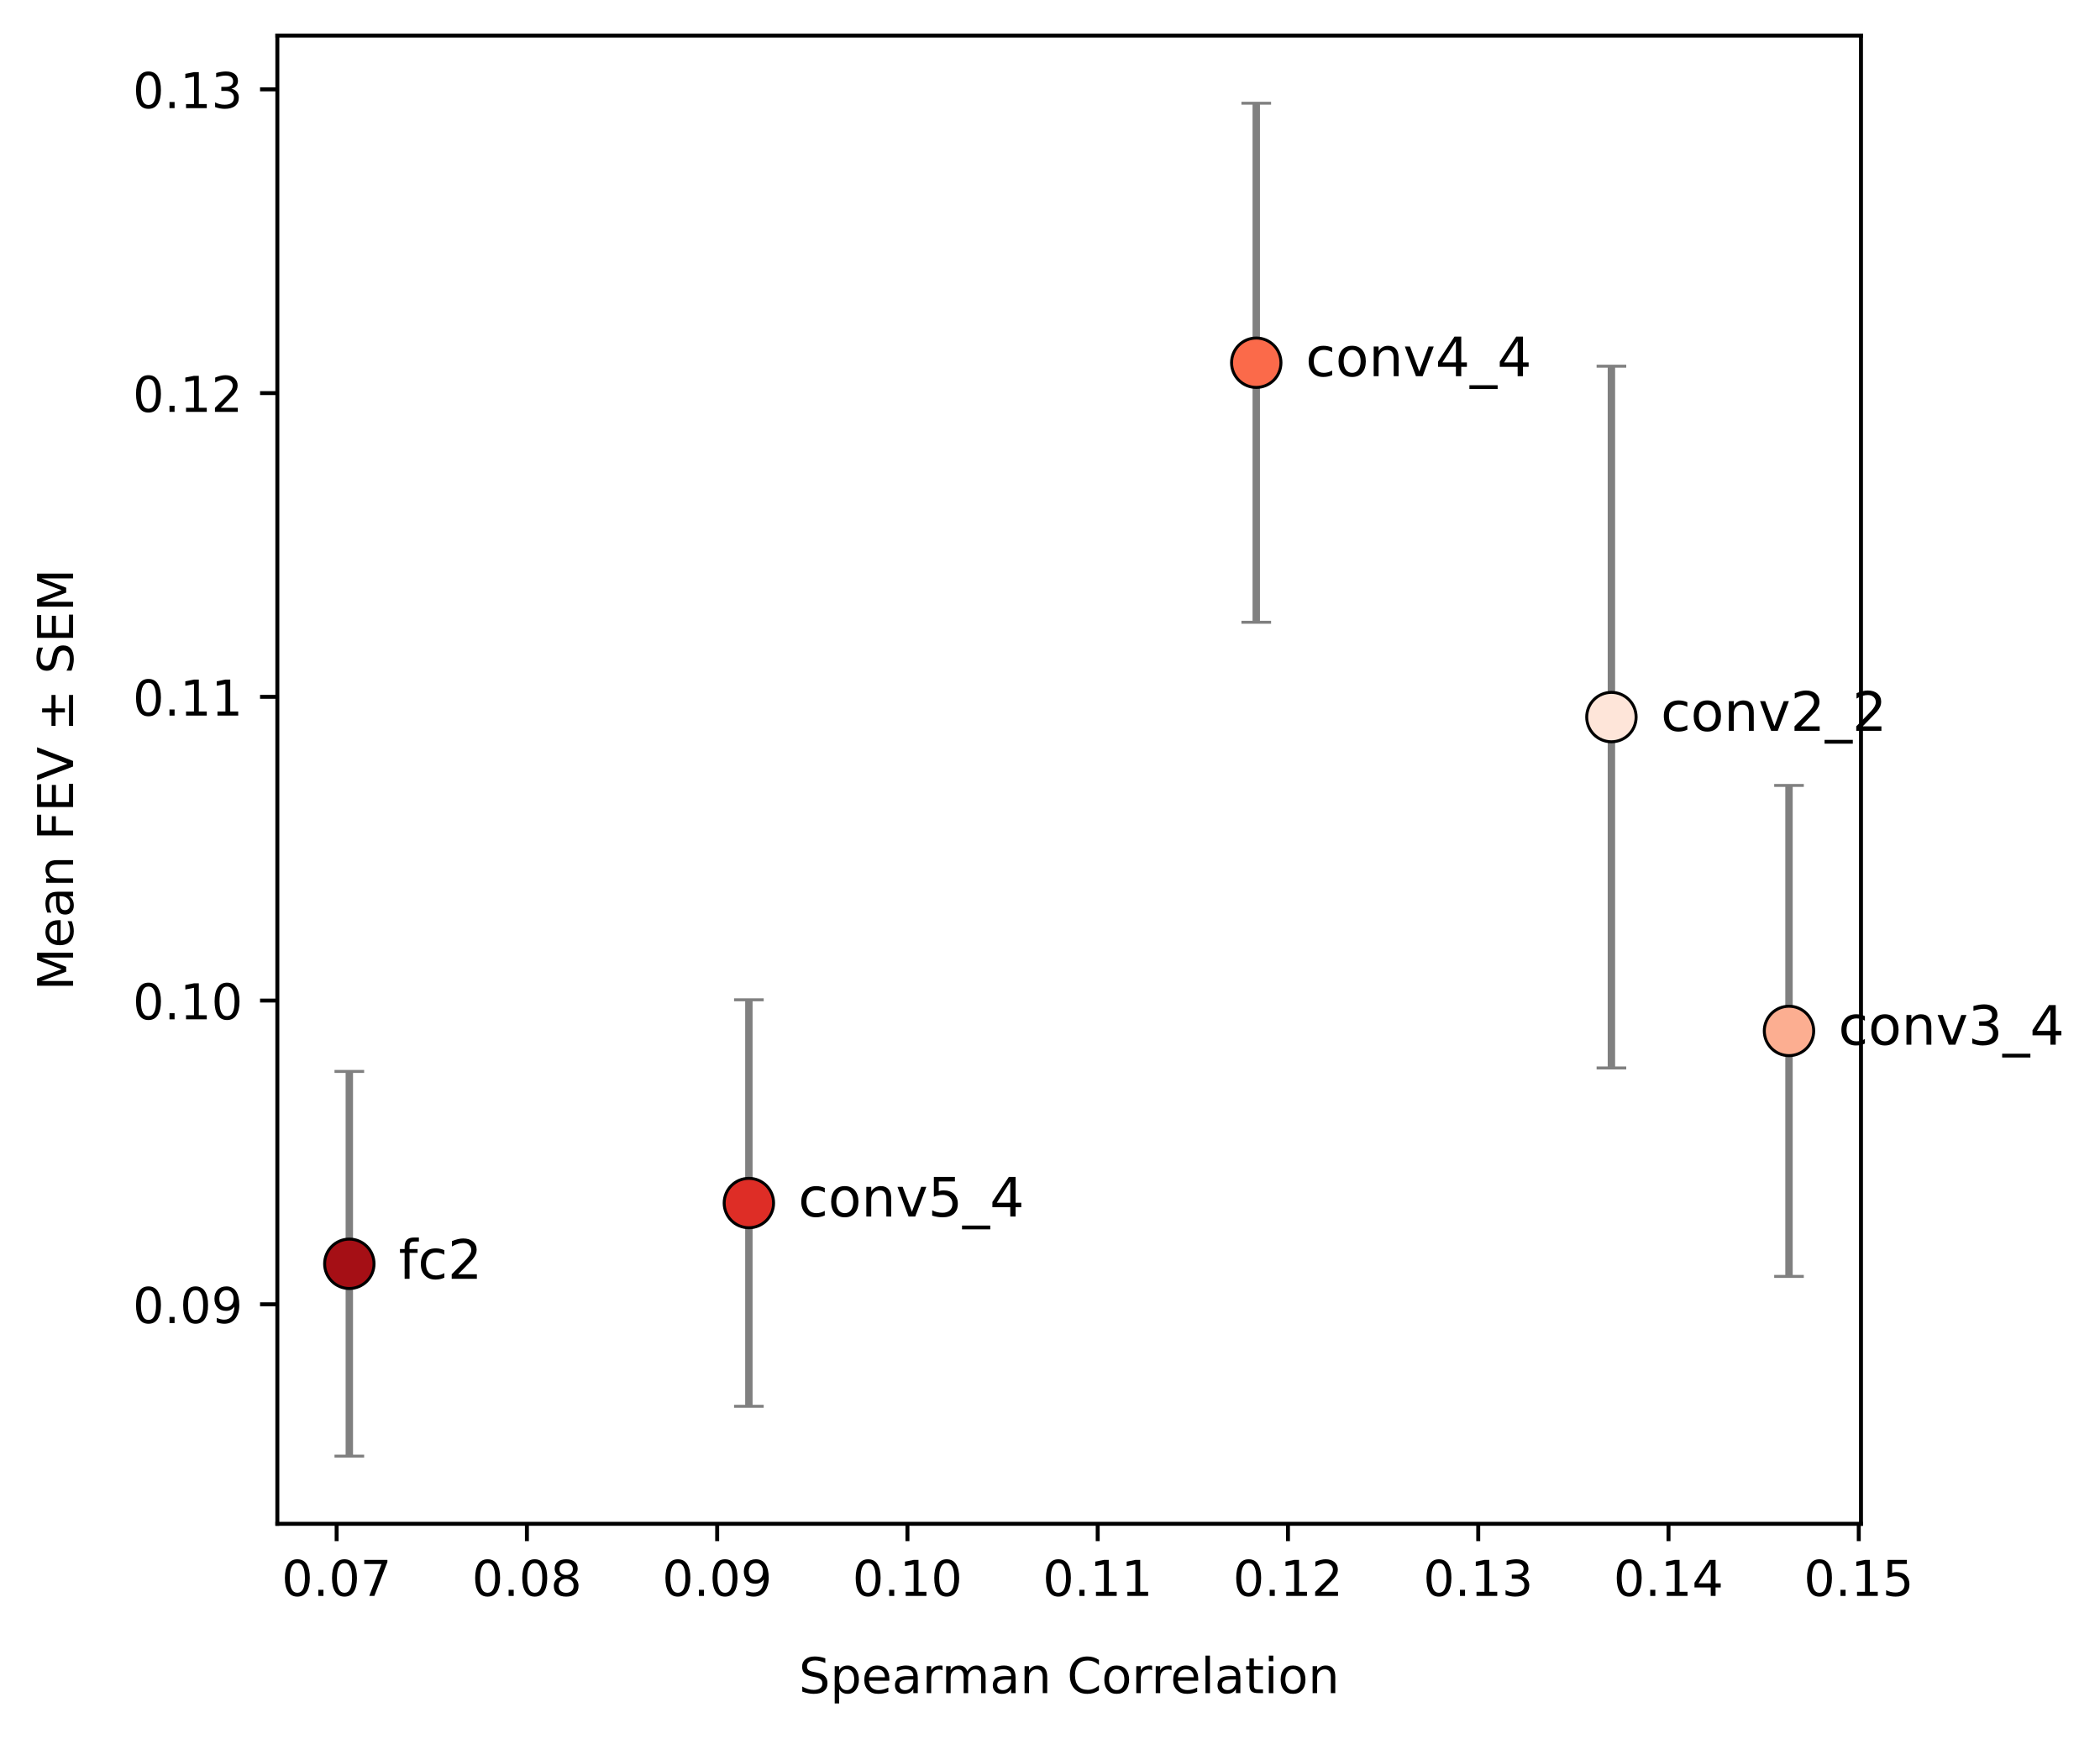
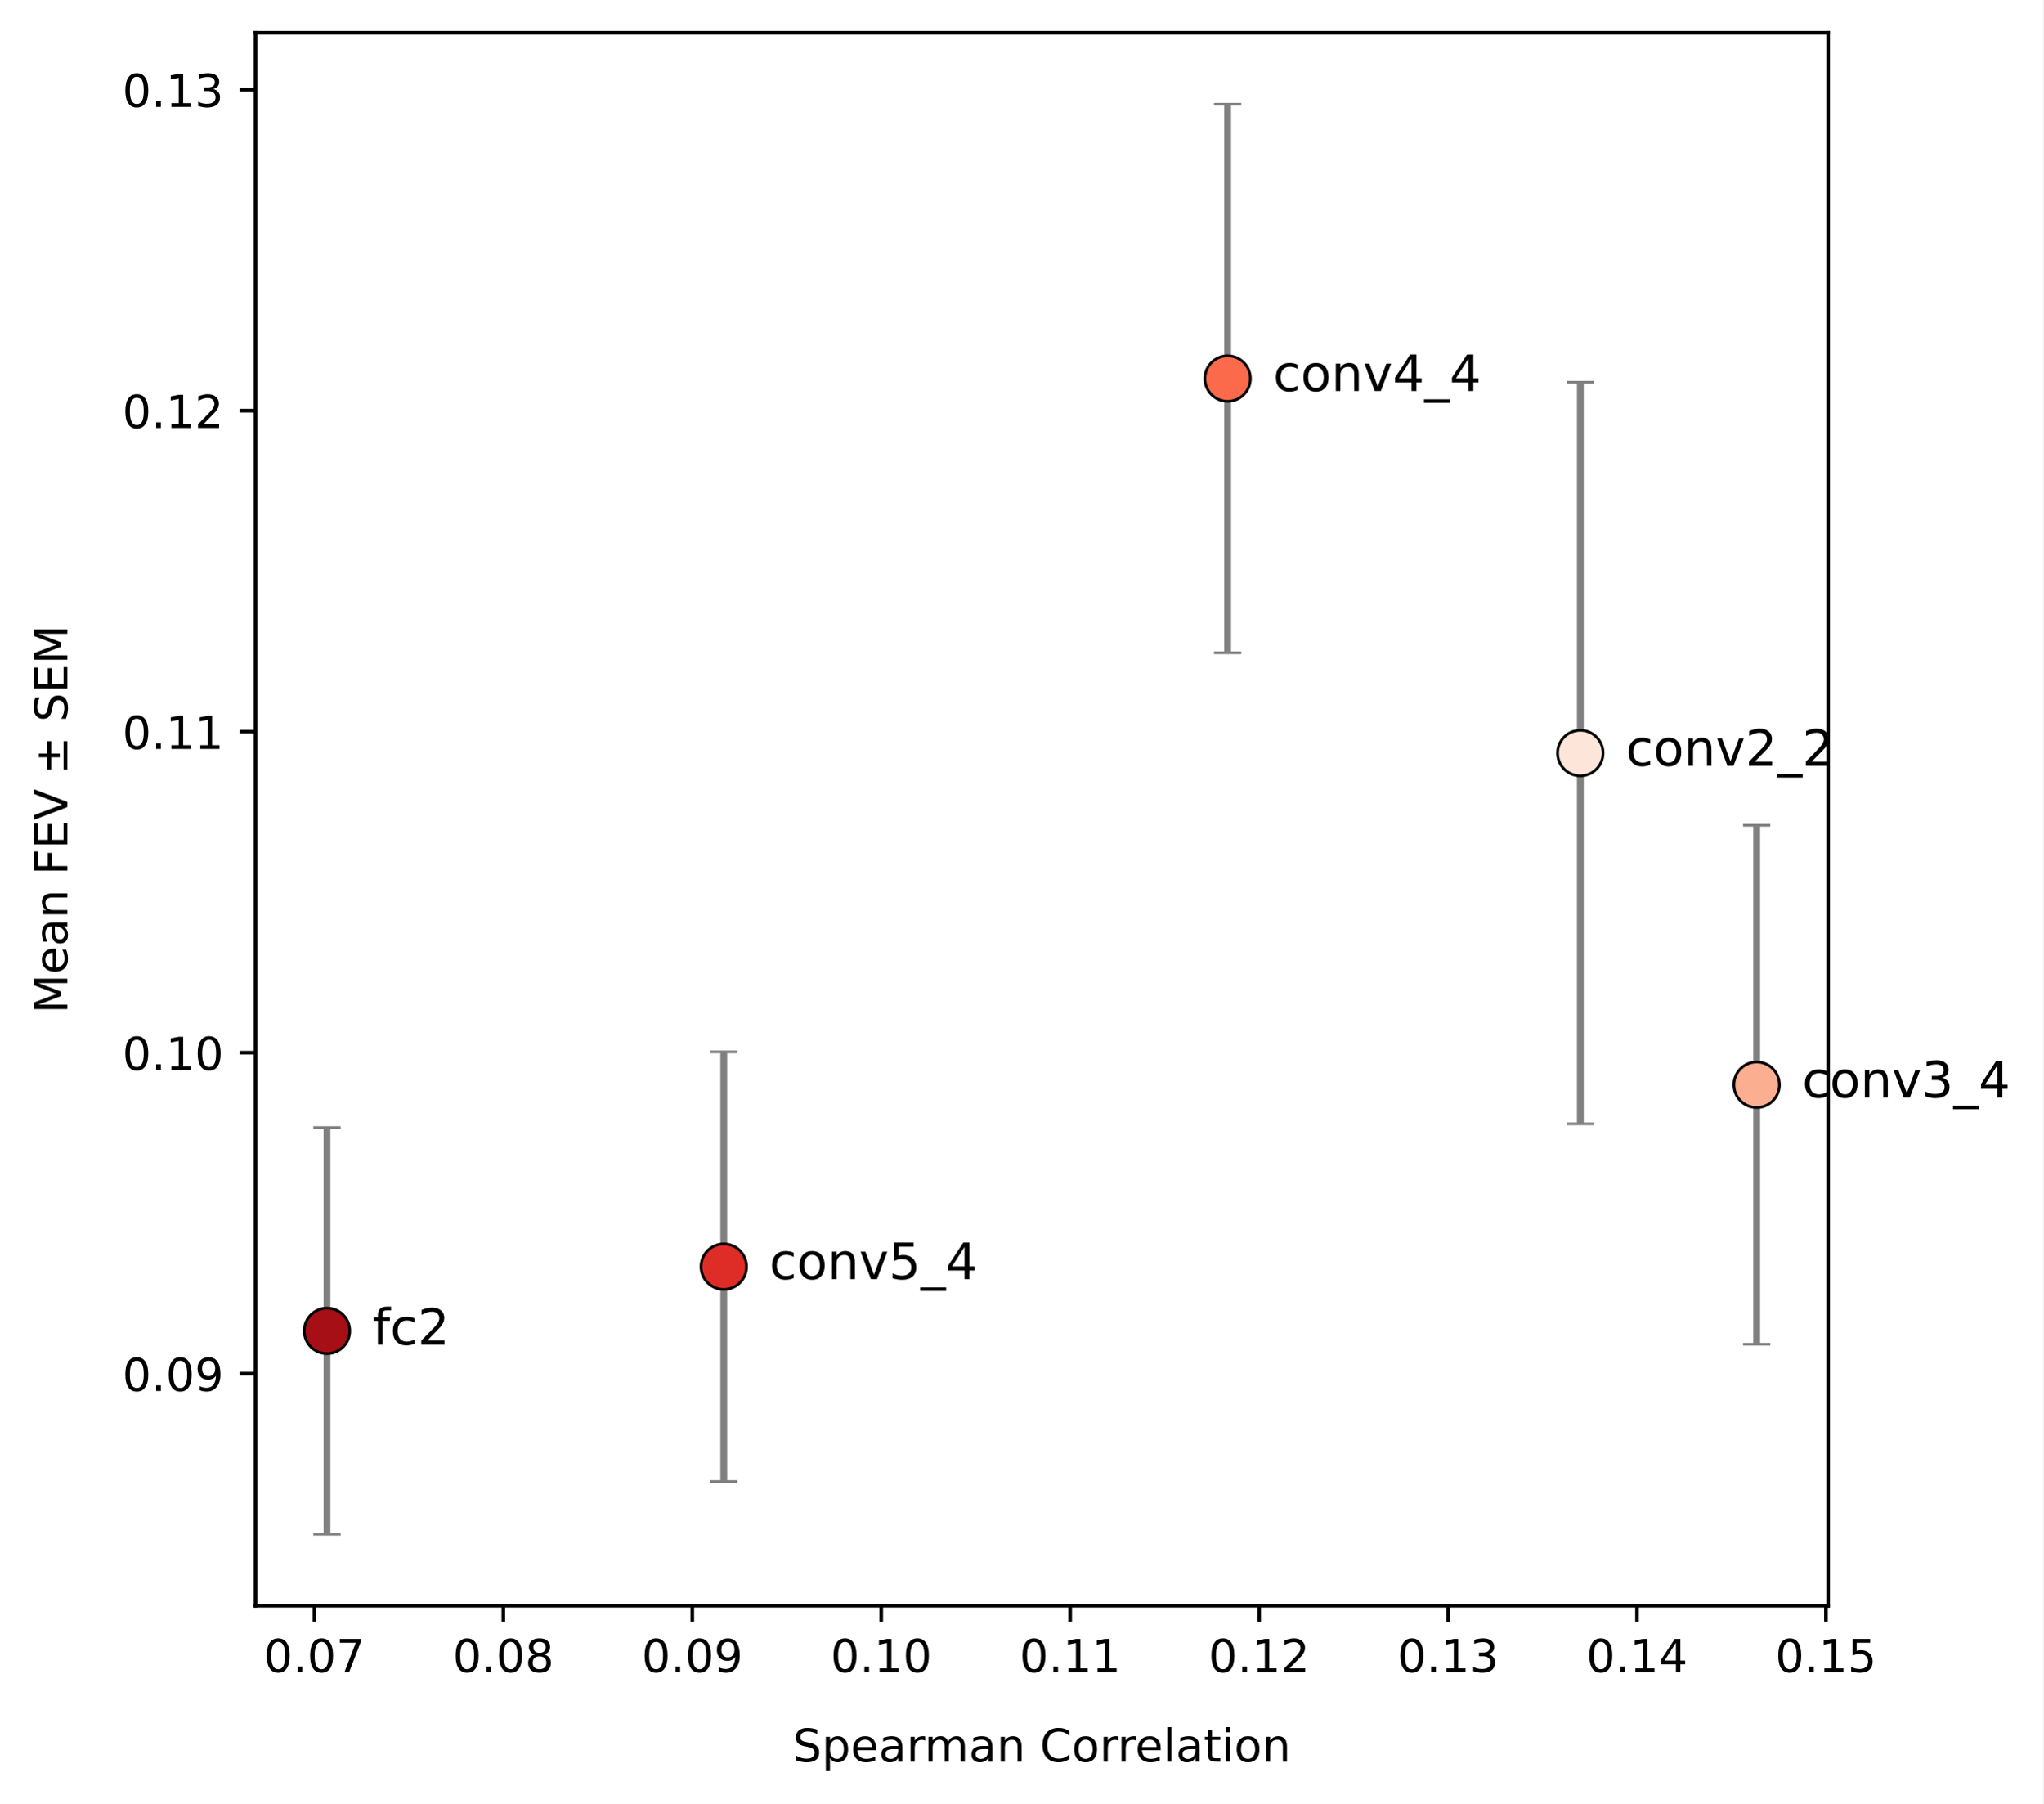
- <svg xmlns="http://www.w3.org/2000/svg" xmlns:xlink="http://www.w3.org/1999/xlink" width="425.118pt" height="351.996pt" viewBox="0 0 425.118 351.996" version="1.1">
+ <svg xmlns="http://www.w3.org/2000/svg" xmlns:xlink="http://www.w3.org/1999/xlink" width="448.993pt" height="396.356pt" viewBox="0 0 448.993 396.356" version="1.1">
  <defs>
    <style type="text/css">*{stroke-linejoin: round; stroke-linecap: butt}</style>
  </defs>
  <g id="figure_1">
    <g id="patch_1">
-       <path d="M -0 351.996  L 425.118 351.996  L 425.118 0  L -0 0  z " style="fill: #ffffff" />
+       <path d="M 0 396.356  L 448.993 396.356  L 448.993 -0  L 0 -0  z " style="fill: #ffffff" />
    </g>
    <g id="axes_1">
      <g id="patch_2">
-         <path d="M 56.144 308.44  L 376.732 308.44  L 376.732 7.2  L 56.144 7.2  z " style="fill: #ffffff" />
+         <path d="M 56.144 352.8  L 401.744 352.8  L 401.744 7.2  L 56.144 7.2  z " style="fill: #ffffff" />
      </g>
      <g id="matplotlib.axis_1">
        <g id="xtick_1">
          <g id="line2d_1">
            <defs>
-               <path id="m802bbd41ca" d="M 0 0  L 0 3.5  " style="stroke: #000000; stroke-width: 0.8" />
+               <path id="m9e28a7327a" d="M 0 0  L 0 3.5  " style="stroke: #000000; stroke-width: 0.8" />
            </defs>
            <g>
-               <use xlink:href="#m802bbd41ca" x="68.148" y="308.44" style="stroke: #000000; stroke-width: 0.8" />
+               <use xlink:href="#m9e28a7327a" x="69.085" y="352.8" style="stroke: #000000; stroke-width: 0.8" />
            </g>
          </g>
          <g id="text_1">
-             <g transform="translate(57.01534 323.0384) scale(0.1 -0.1)">
+             <g transform="translate(57.95191 367.3984) scale(0.1 -0.1)">
              <defs>
                <path id="DejaVuSans-30" d="M 2034 4250  Q 1547 4250 1301 3770  Q 1056 3291 1056 2328  Q 1056 1369 1301 889  Q 1547 409 2034 409  Q 2525 409 2770 889  Q 3016 1369 3016 2328  Q 3016 3291 2770 3770  Q 2525 4250 2034 4250  z M 2034 4750  Q 2819 4750 3233 4129  Q 3647 3509 3647 2328  Q 3647 1150 3233 529  Q 2819 -91 2034 -91  Q 1250 -91 836 529  Q 422 1150 422 2328  Q 422 3509 836 4129  Q 1250 4750 2034 4750  z " transform="scale(0.015625)" />
                <path id="DejaVuSans-2e" d="M 684 794  L 1344 794  L 1344 0  L 684 0  L 684 794  z " transform="scale(0.015625)" />
                <path id="DejaVuSans-37" d="M 525 4666  L 3525 4666  L 3525 4397  L 1831 0  L 1172 0  L 2766 4134  L 525 4134  L 525 4666  z " transform="scale(0.015625)" />
              </defs>
              <use xlink:href="#DejaVuSans-30" />
              <use xlink:href="#DejaVuSans-2e" x="63.623" />
              <use xlink:href="#DejaVuSans-30" x="95.41" />
              <use xlink:href="#DejaVuSans-37" x="159.033" />
            </g>
          </g>
        </g>
        <g id="xtick_2">
          <g id="line2d_2">
            <g>
-               <use xlink:href="#m802bbd41ca" x="106.665" y="308.44" style="stroke: #000000; stroke-width: 0.8" />
+               <use xlink:href="#m9e28a7327a" x="110.607" y="352.8" style="stroke: #000000; stroke-width: 0.8" />
            </g>
          </g>
          <g id="text_2">
-             <g transform="translate(95.53214 323.0384) scale(0.1 -0.1)">
+             <g transform="translate(99.47373 367.3984) scale(0.1 -0.1)">
              <defs>
                <path id="DejaVuSans-38" d="M 2034 2216  Q 1584 2216 1326 1975  Q 1069 1734 1069 1313  Q 1069 891 1326 650  Q 1584 409 2034 409  Q 2484 409 2743 651  Q 3003 894 3003 1313  Q 3003 1734 2745 1975  Q 2488 2216 2034 2216  z M 1403 2484  Q 997 2584 770 2862  Q 544 3141 544 3541  Q 544 4100 942 4425  Q 1341 4750 2034 4750  Q 2731 4750 3128 4425  Q 3525 4100 3525 3541  Q 3525 3141 3298 2862  Q 3072 2584 2669 2484  Q 3125 2378 3379 2068  Q 3634 1759 3634 1313  Q 3634 634 3220 271  Q 2806 -91 2034 -91  Q 1263 -91 848 271  Q 434 634 434 1313  Q 434 1759 690 2068  Q 947 2378 1403 2484  z M 1172 3481  Q 1172 3119 1398 2916  Q 1625 2713 2034 2713  Q 2441 2713 2670 2916  Q 2900 3119 2900 3481  Q 2900 3844 2670 4047  Q 2441 4250 2034 4250  Q 1625 4250 1398 4047  Q 1172 3844 1172 3481  z " transform="scale(0.015625)" />
              </defs>
              <use xlink:href="#DejaVuSans-30" />
              <use xlink:href="#DejaVuSans-2e" x="63.623" />
              <use xlink:href="#DejaVuSans-30" x="95.41" />
              <use xlink:href="#DejaVuSans-38" x="159.033" />
            </g>
          </g>
        </g>
        <g id="xtick_3">
          <g id="line2d_3">
            <g>
-               <use xlink:href="#m802bbd41ca" x="145.182" y="308.44" style="stroke: #000000; stroke-width: 0.8" />
+               <use xlink:href="#m9e28a7327a" x="152.128" y="352.8" style="stroke: #000000; stroke-width: 0.8" />
            </g>
          </g>
          <g id="text_3">
-             <g transform="translate(134.0489 323.0384) scale(0.1 -0.1)">
+             <g transform="translate(140.9956 367.3984) scale(0.1 -0.1)">
              <defs>
                <path id="DejaVuSans-39" d="M 703 97  L 703 672  Q 941 559 1184 500  Q 1428 441 1663 441  Q 2288 441 2617 861  Q 2947 1281 2994 2138  Q 2813 1869 2534 1725  Q 2256 1581 1919 1581  Q 1219 1581 811 2004  Q 403 2428 403 3163  Q 403 3881 828 4315  Q 1253 4750 1959 4750  Q 2769 4750 3195 4129  Q 3622 3509 3622 2328  Q 3622 1225 3098 567  Q 2575 -91 1691 -91  Q 1453 -91 1209 -44  Q 966 3 703 97  z M 1959 2075  Q 2384 2075 2632 2365  Q 2881 2656 2881 3163  Q 2881 3666 2632 3958  Q 2384 4250 1959 4250  Q 1534 4250 1286 3958  Q 1038 3666 1038 3163  Q 1038 2656 1286 2365  Q 1534 2075 1959 2075  z " transform="scale(0.015625)" />
              </defs>
              <use xlink:href="#DejaVuSans-30" />
              <use xlink:href="#DejaVuSans-2e" x="63.623" />
              <use xlink:href="#DejaVuSans-30" x="95.41" />
              <use xlink:href="#DejaVuSans-39" x="159.033" />
            </g>
          </g>
        </g>
        <g id="xtick_4">
          <g id="line2d_4">
            <g>
-               <use xlink:href="#m802bbd41ca" x="183.699" y="308.44" style="stroke: #000000; stroke-width: 0.8" />
+               <use xlink:href="#m9e28a7327a" x="193.65" y="352.8" style="stroke: #000000; stroke-width: 0.8" />
            </g>
          </g>
          <g id="text_4">
-             <g transform="translate(172.5657 323.0384) scale(0.1 -0.1)">
+             <g transform="translate(182.5174 367.3984) scale(0.1 -0.1)">
              <defs>
                <path id="DejaVuSans-31" d="M 794 531  L 1825 531  L 1825 4091  L 703 3866  L 703 4441  L 1819 4666  L 2450 4666  L 2450 531  L 3481 531  L 3481 0  L 794 0  L 794 531  z " transform="scale(0.015625)" />
              </defs>
              <use xlink:href="#DejaVuSans-30" />
              <use xlink:href="#DejaVuSans-2e" x="63.623" />
              <use xlink:href="#DejaVuSans-31" x="95.41" />
              <use xlink:href="#DejaVuSans-30" x="159.033" />
            </g>
          </g>
        </g>
        <g id="xtick_5">
          <g id="line2d_5">
            <g>
-               <use xlink:href="#m802bbd41ca" x="222.215" y="308.44" style="stroke: #000000; stroke-width: 0.8" />
+               <use xlink:href="#m9e28a7327a" x="235.172" y="352.8" style="stroke: #000000; stroke-width: 0.8" />
            </g>
          </g>
          <g id="text_5">
-             <g transform="translate(211.0825 323.0384) scale(0.1 -0.1)">
+             <g transform="translate(224.0392 367.3984) scale(0.1 -0.1)">
              <use xlink:href="#DejaVuSans-30" />
              <use xlink:href="#DejaVuSans-2e" x="63.623" />
              <use xlink:href="#DejaVuSans-31" x="95.41" />
              <use xlink:href="#DejaVuSans-31" x="159.033" />
            </g>
          </g>
        </g>
        <g id="xtick_6">
          <g id="line2d_6">
            <g>
-               <use xlink:href="#m802bbd41ca" x="260.732" y="308.44" style="stroke: #000000; stroke-width: 0.8" />
+               <use xlink:href="#m9e28a7327a" x="276.694" y="352.8" style="stroke: #000000; stroke-width: 0.8" />
            </g>
          </g>
          <g id="text_6">
-             <g transform="translate(249.5994 323.0384) scale(0.1 -0.1)">
+             <g transform="translate(265.561 367.3984) scale(0.1 -0.1)">
              <defs>
                <path id="DejaVuSans-32" d="M 1228 531  L 3431 531  L 3431 0  L 469 0  L 469 531  Q 828 903 1448 1529  Q 2069 2156 2228 2338  Q 2531 2678 2651 2914  Q 2772 3150 2772 3378  Q 2772 3750 2511 3984  Q 2250 4219 1831 4219  Q 1534 4219 1204 4116  Q 875 4013 500 3803  L 500 4441  Q 881 4594 1212 4672  Q 1544 4750 1819 4750  Q 2544 4750 2975 4387  Q 3406 4025 3406 3419  Q 3406 3131 3298 2873  Q 3191 2616 2906 2266  Q 2828 2175 2409 1742  Q 1991 1309 1228 531  z " transform="scale(0.015625)" />
              </defs>
              <use xlink:href="#DejaVuSans-30" />
              <use xlink:href="#DejaVuSans-2e" x="63.623" />
              <use xlink:href="#DejaVuSans-31" x="95.41" />
              <use xlink:href="#DejaVuSans-32" x="159.033" />
            </g>
          </g>
        </g>
        <g id="xtick_7">
          <g id="line2d_7">
            <g>
-               <use xlink:href="#m802bbd41ca" x="299.249" y="308.44" style="stroke: #000000; stroke-width: 0.8" />
+               <use xlink:href="#m9e28a7327a" x="318.216" y="352.8" style="stroke: #000000; stroke-width: 0.8" />
            </g>
          </g>
          <g id="text_7">
-             <g transform="translate(288.1162 323.0384) scale(0.1 -0.1)">
+             <g transform="translate(307.0829 367.3984) scale(0.1 -0.1)">
              <defs>
                <path id="DejaVuSans-33" d="M 2597 2516  Q 3050 2419 3304 2112  Q 3559 1806 3559 1356  Q 3559 666 3084 287  Q 2609 -91 1734 -91  Q 1441 -91 1130 -33  Q 819 25 488 141  L 488 750  Q 750 597 1062 519  Q 1375 441 1716 441  Q 2309 441 2620 675  Q 2931 909 2931 1356  Q 2931 1769 2642 2001  Q 2353 2234 1838 2234  L 1294 2234  L 1294 2753  L 1863 2753  Q 2328 2753 2575 2939  Q 2822 3125 2822 3475  Q 2822 3834 2567 4026  Q 2313 4219 1838 4219  Q 1578 4219 1281 4162  Q 984 4106 628 3988  L 628 4550  Q 988 4650 1302 4700  Q 1616 4750 1894 4750  Q 2613 4750 3031 4423  Q 3450 4097 3450 3541  Q 3450 3153 3228 2886  Q 3006 2619 2597 2516  z " transform="scale(0.015625)" />
              </defs>
              <use xlink:href="#DejaVuSans-30" />
              <use xlink:href="#DejaVuSans-2e" x="63.623" />
              <use xlink:href="#DejaVuSans-31" x="95.41" />
              <use xlink:href="#DejaVuSans-33" x="159.033" />
            </g>
          </g>
        </g>
        <g id="xtick_8">
          <g id="line2d_8">
            <g>
-               <use xlink:href="#m802bbd41ca" x="337.766" y="308.44" style="stroke: #000000; stroke-width: 0.8" />
+               <use xlink:href="#m9e28a7327a" x="359.738" y="352.8" style="stroke: #000000; stroke-width: 0.8" />
            </g>
          </g>
          <g id="text_8">
-             <g transform="translate(326.633 323.0384) scale(0.1 -0.1)">
+             <g transform="translate(348.6047 367.3984) scale(0.1 -0.1)">
              <defs>
                <path id="DejaVuSans-34" d="M 2419 4116  L 825 1625  L 2419 1625  L 2419 4116  z M 2253 4666  L 3047 4666  L 3047 1625  L 3713 1625  L 3713 1100  L 3047 1100  L 3047 0  L 2419 0  L 2419 1100  L 313 1100  L 313 1709  L 2253 4666  z " transform="scale(0.015625)" />
              </defs>
              <use xlink:href="#DejaVuSans-30" />
              <use xlink:href="#DejaVuSans-2e" x="63.623" />
              <use xlink:href="#DejaVuSans-31" x="95.41" />
              <use xlink:href="#DejaVuSans-34" x="159.033" />
            </g>
          </g>
        </g>
        <g id="xtick_9">
          <g id="line2d_9">
            <g>
-               <use xlink:href="#m802bbd41ca" x="376.283" y="308.44" style="stroke: #000000; stroke-width: 0.8" />
+               <use xlink:href="#m9e28a7327a" x="401.259" y="352.8" style="stroke: #000000; stroke-width: 0.8" />
            </g>
          </g>
          <g id="text_9">
-             <g transform="translate(365.1498 323.0384) scale(0.1 -0.1)">
+             <g transform="translate(390.1265 367.3984) scale(0.1 -0.1)">
              <defs>
                <path id="DejaVuSans-35" d="M 691 4666  L 3169 4666  L 3169 4134  L 1269 4134  L 1269 2991  Q 1406 3038 1543 3061  Q 1681 3084 1819 3084  Q 2600 3084 3056 2656  Q 3513 2228 3513 1497  Q 3513 744 3044 326  Q 2575 -91 1722 -91  Q 1428 -91 1123 -41  Q 819 9 494 109  L 494 744  Q 775 591 1075 516  Q 1375 441 1709 441  Q 2250 441 2565 725  Q 2881 1009 2881 1497  Q 2881 1984 2565 2268  Q 2250 2553 1709 2553  Q 1456 2553 1204 2497  Q 953 2441 691 2322  L 691 4666  z " transform="scale(0.015625)" />
              </defs>
              <use xlink:href="#DejaVuSans-30" />
              <use xlink:href="#DejaVuSans-2e" x="63.623" />
              <use xlink:href="#DejaVuSans-31" x="95.41" />
              <use xlink:href="#DejaVuSans-35" x="159.033" />
            </g>
          </g>
        </g>
        <g id="text_10">
-           <g transform="translate(161.7199 342.7166) scale(0.1 -0.1)">
+           <g transform="translate(174.2258 387.0766) scale(0.1 -0.1)">
            <defs>
              <path id="DejaVuSans-53" d="M 3425 4513  L 3425 3897  Q 3066 4069 2747 4153  Q 2428 4238 2131 4238  Q 1616 4238 1336 4038  Q 1056 3838 1056 3469  Q 1056 3159 1242 3001  Q 1428 2844 1947 2747  L 2328 2669  Q 3034 2534 3370 2195  Q 3706 1856 3706 1288  Q 3706 609 3251 259  Q 2797 -91 1919 -91  Q 1588 -91 1214 -16  Q 841 59 441 206  L 441 856  Q 825 641 1194 531  Q 1563 422 1919 422  Q 2459 422 2753 634  Q 3047 847 3047 1241  Q 3047 1584 2836 1778  Q 2625 1972 2144 2069  L 1759 2144  Q 1053 2284 737 2584  Q 422 2884 422 3419  Q 422 4038 858 4394  Q 1294 4750 2059 4750  Q 2388 4750 2728 4690  Q 3069 4631 3425 4513  z " transform="scale(0.015625)" />
              <path id="DejaVuSans-70" d="M 1159 525  L 1159 -1331  L 581 -1331  L 581 3500  L 1159 3500  L 1159 2969  Q 1341 3281 1617 3432  Q 1894 3584 2278 3584  Q 2916 3584 3314 3078  Q 3713 2572 3713 1747  Q 3713 922 3314 415  Q 2916 -91 2278 -91  Q 1894 -91 1617 61  Q 1341 213 1159 525  z M 3116 1747  Q 3116 2381 2855 2742  Q 2594 3103 2138 3103  Q 1681 3103 1420 2742  Q 1159 2381 1159 1747  Q 1159 1113 1420 752  Q 1681 391 2138 391  Q 2594 391 2855 752  Q 3116 1113 3116 1747  z " transform="scale(0.015625)" />
              <path id="DejaVuSans-65" d="M 3597 1894  L 3597 1613  L 953 1613  Q 991 1019 1311 708  Q 1631 397 2203 397  Q 2534 397 2845 478  Q 3156 559 3463 722  L 3463 178  Q 3153 47 2828 -22  Q 2503 -91 2169 -91  Q 1331 -91 842 396  Q 353 884 353 1716  Q 353 2575 817 3079  Q 1281 3584 2069 3584  Q 2775 3584 3186 3129  Q 3597 2675 3597 1894  z M 3022 2063  Q 3016 2534 2758 2815  Q 2500 3097 2075 3097  Q 1594 3097 1305 2825  Q 1016 2553 972 2059  L 3022 2063  z " transform="scale(0.015625)" />
              <path id="DejaVuSans-61" d="M 2194 1759  Q 1497 1759 1228 1600  Q 959 1441 959 1056  Q 959 750 1161 570  Q 1363 391 1709 391  Q 2188 391 2477 730  Q 2766 1069 2766 1631  L 2766 1759  L 2194 1759  z M 3341 1997  L 3341 0  L 2766 0  L 2766 531  Q 2569 213 2275 61  Q 1981 -91 1556 -91  Q 1019 -91 701 211  Q 384 513 384 1019  Q 384 1609 779 1909  Q 1175 2209 1959 2209  L 2766 2209  L 2766 2266  Q 2766 2663 2505 2880  Q 2244 3097 1772 3097  Q 1472 3097 1187 3025  Q 903 2953 641 2809  L 641 3341  Q 956 3463 1253 3523  Q 1550 3584 1831 3584  Q 2591 3584 2966 3190  Q 3341 2797 3341 1997  z " transform="scale(0.015625)" />
              <path id="DejaVuSans-72" d="M 2631 2963  Q 2534 3019 2420 3045  Q 2306 3072 2169 3072  Q 1681 3072 1420 2755  Q 1159 2438 1159 1844  L 1159 0  L 581 0  L 581 3500  L 1159 3500  L 1159 2956  Q 1341 3275 1631 3429  Q 1922 3584 2338 3584  Q 2397 3584 2469 3576  Q 2541 3569 2628 3553  L 2631 2963  z " transform="scale(0.015625)" />
              <path id="DejaVuSans-6d" d="M 3328 2828  Q 3544 3216 3844 3400  Q 4144 3584 4550 3584  Q 5097 3584 5394 3201  Q 5691 2819 5691 2113  L 5691 0  L 5113 0  L 5113 2094  Q 5113 2597 4934 2840  Q 4756 3084 4391 3084  Q 3944 3084 3684 2787  Q 3425 2491 3425 1978  L 3425 0  L 2847 0  L 2847 2094  Q 2847 2600 2669 2842  Q 2491 3084 2119 3084  Q 1678 3084 1418 2786  Q 1159 2488 1159 1978  L 1159 0  L 581 0  L 581 3500  L 1159 3500  L 1159 2956  Q 1356 3278 1631 3431  Q 1906 3584 2284 3584  Q 2666 3584 2933 3390  Q 3200 3197 3328 2828  z " transform="scale(0.015625)" />
              <path id="DejaVuSans-6e" d="M 3513 2113  L 3513 0  L 2938 0  L 2938 2094  Q 2938 2591 2744 2837  Q 2550 3084 2163 3084  Q 1697 3084 1428 2787  Q 1159 2491 1159 1978  L 1159 0  L 581 0  L 581 3500  L 1159 3500  L 1159 2956  Q 1366 3272 1645 3428  Q 1925 3584 2291 3584  Q 2894 3584 3203 3211  Q 3513 2838 3513 2113  z " transform="scale(0.015625)" />
              <path id="DejaVuSans-20" transform="scale(0.015625)" />
              <path id="DejaVuSans-43" d="M 4122 4306  L 4122 3641  Q 3803 3938 3442 4084  Q 3081 4231 2675 4231  Q 1875 4231 1450 3742  Q 1025 3253 1025 2328  Q 1025 1406 1450 917  Q 1875 428 2675 428  Q 3081 428 3442 575  Q 3803 722 4122 1019  L 4122 359  Q 3791 134 3420 21  Q 3050 -91 2638 -91  Q 1578 -91 968 557  Q 359 1206 359 2328  Q 359 3453 968 4101  Q 1578 4750 2638 4750  Q 3056 4750 3426 4639  Q 3797 4528 4122 4306  z " transform="scale(0.015625)" />
              <path id="DejaVuSans-6f" d="M 1959 3097  Q 1497 3097 1228 2736  Q 959 2375 959 1747  Q 959 1119 1226 758  Q 1494 397 1959 397  Q 2419 397 2687 759  Q 2956 1122 2956 1747  Q 2956 2369 2687 2733  Q 2419 3097 1959 3097  z M 1959 3584  Q 2709 3584 3137 3096  Q 3566 2609 3566 1747  Q 3566 888 3137 398  Q 2709 -91 1959 -91  Q 1206 -91 779 398  Q 353 888 353 1747  Q 353 2609 779 3096  Q 1206 3584 1959 3584  z " transform="scale(0.015625)" />
              <path id="DejaVuSans-6c" d="M 603 4863  L 1178 4863  L 1178 0  L 603 0  L 603 4863  z " transform="scale(0.015625)" />
              <path id="DejaVuSans-74" d="M 1172 4494  L 1172 3500  L 2356 3500  L 2356 3053  L 1172 3053  L 1172 1153  Q 1172 725 1289 603  Q 1406 481 1766 481  L 2356 481  L 2356 0  L 1766 0  Q 1100 0 847 248  Q 594 497 594 1153  L 594 3053  L 172 3053  L 172 3500  L 594 3500  L 594 4494  L 1172 4494  z " transform="scale(0.015625)" />
              <path id="DejaVuSans-69" d="M 603 3500  L 1178 3500  L 1178 0  L 603 0  L 603 3500  z M 603 4863  L 1178 4863  L 1178 4134  L 603 4134  L 603 4863  z " transform="scale(0.015625)" />
            </defs>
            <use xlink:href="#DejaVuSans-53" />
            <use xlink:href="#DejaVuSans-70" x="63.477" />
            <use xlink:href="#DejaVuSans-65" x="126.953" />
            <use xlink:href="#DejaVuSans-61" x="188.477" />
            <use xlink:href="#DejaVuSans-72" x="249.756" />
            <use xlink:href="#DejaVuSans-6d" x="289.119" />
            <use xlink:href="#DejaVuSans-61" x="386.531" />
            <use xlink:href="#DejaVuSans-6e" x="447.811" />
            <use xlink:href="#DejaVuSans-20" x="511.189" />
            <use xlink:href="#DejaVuSans-43" x="542.977" />
            <use xlink:href="#DejaVuSans-6f" x="612.801" />
            <use xlink:href="#DejaVuSans-72" x="673.982" />
            <use xlink:href="#DejaVuSans-72" x="713.346" />
            <use xlink:href="#DejaVuSans-65" x="752.209" />
            <use xlink:href="#DejaVuSans-6c" x="813.732" />
            <use xlink:href="#DejaVuSans-61" x="841.516" />
            <use xlink:href="#DejaVuSans-74" x="902.795" />
            <use xlink:href="#DejaVuSans-69" x="942.004" />
            <use xlink:href="#DejaVuSans-6f" x="969.787" />
            <use xlink:href="#DejaVuSans-6e" x="1030.969" />
          </g>
        </g>
      </g>
      <g id="matplotlib.axis_2">
        <g id="ytick_1">
          <g id="line2d_10">
            <defs>
-               <path id="mf1201416e8" d="M 0 0  L -3.5 0  " style="stroke: #000000; stroke-width: 0.8" />
+               <path id="m1fa4cfcb1a" d="M 0 0  L -3.5 0  " style="stroke: #000000; stroke-width: 0.8" />
            </defs>
            <g>
-               <use xlink:href="#mf1201416e8" x="56.144" y="264.007" style="stroke: #000000; stroke-width: 0.8" />
+               <use xlink:href="#m1fa4cfcb1a" x="56.144" y="301.824" style="stroke: #000000; stroke-width: 0.8" />
            </g>
          </g>
          <g id="text_11">
-             <g transform="translate(26.87813 267.8067) scale(0.1 -0.1)">
+             <g transform="translate(26.87813 305.6237) scale(0.1 -0.1)">
              <use xlink:href="#DejaVuSans-30" />
              <use xlink:href="#DejaVuSans-2e" x="63.623" />
              <use xlink:href="#DejaVuSans-30" x="95.41" />
              <use xlink:href="#DejaVuSans-39" x="159.033" />
            </g>
          </g>
        </g>
        <g id="ytick_2">
          <g id="line2d_11">
            <g>
-               <use xlink:href="#mf1201416e8" x="56.144" y="202.528" style="stroke: #000000; stroke-width: 0.8" />
+               <use xlink:href="#m1fa4cfcb1a" x="56.144" y="231.292" style="stroke: #000000; stroke-width: 0.8" />
            </g>
          </g>
          <g id="text_12">
-             <g transform="translate(26.87813 206.3272) scale(0.1 -0.1)">
+             <g transform="translate(26.87813 235.0908) scale(0.1 -0.1)">
              <use xlink:href="#DejaVuSans-30" />
              <use xlink:href="#DejaVuSans-2e" x="63.623" />
              <use xlink:href="#DejaVuSans-31" x="95.41" />
              <use xlink:href="#DejaVuSans-30" x="159.033" />
            </g>
          </g>
        </g>
        <g id="ytick_3">
          <g id="line2d_12">
            <g>
-               <use xlink:href="#mf1201416e8" x="56.144" y="141.048" style="stroke: #000000; stroke-width: 0.8" />
+               <use xlink:href="#m1fa4cfcb1a" x="56.144" y="160.759" style="stroke: #000000; stroke-width: 0.8" />
            </g>
          </g>
          <g id="text_13">
-             <g transform="translate(26.87813 144.8476) scale(0.1 -0.1)">
+             <g transform="translate(26.87813 164.5579) scale(0.1 -0.1)">
              <use xlink:href="#DejaVuSans-30" />
              <use xlink:href="#DejaVuSans-2e" x="63.623" />
              <use xlink:href="#DejaVuSans-31" x="95.41" />
              <use xlink:href="#DejaVuSans-31" x="159.033" />
            </g>
          </g>
        </g>
        <g id="ytick_4">
          <g id="line2d_13">
            <g>
-               <use xlink:href="#mf1201416e8" x="56.144" y="79.569" style="stroke: #000000; stroke-width: 0.8" />
+               <use xlink:href="#m1fa4cfcb1a" x="56.144" y="90.226" style="stroke: #000000; stroke-width: 0.8" />
            </g>
          </g>
          <g id="text_14">
-             <g transform="translate(26.87813 83.36805) scale(0.1 -0.1)">
+             <g transform="translate(26.87813 94.02495) scale(0.1 -0.1)">
              <use xlink:href="#DejaVuSans-30" />
              <use xlink:href="#DejaVuSans-2e" x="63.623" />
              <use xlink:href="#DejaVuSans-31" x="95.41" />
              <use xlink:href="#DejaVuSans-32" x="159.033" />
            </g>
          </g>
        </g>
        <g id="ytick_5">
          <g id="line2d_14">
            <g>
-               <use xlink:href="#mf1201416e8" x="56.144" y="18.089" style="stroke: #000000; stroke-width: 0.8" />
+               <use xlink:href="#m1fa4cfcb1a" x="56.144" y="19.693" style="stroke: #000000; stroke-width: 0.8" />
            </g>
          </g>
          <g id="text_15">
-             <g transform="translate(26.87813 21.8885) scale(0.1 -0.1)">
+             <g transform="translate(26.87813 23.49204) scale(0.1 -0.1)">
              <use xlink:href="#DejaVuSans-30" />
              <use xlink:href="#DejaVuSans-2e" x="63.623" />
              <use xlink:href="#DejaVuSans-31" x="95.41" />
              <use xlink:href="#DejaVuSans-33" x="159.033" />
            </g>
          </g>
        </g>
        <g id="text_16">
-           <g transform="translate(14.79844 200.5036) rotate(-90) scale(0.1 -0.1)">
+           <g transform="translate(14.79844 222.6836) rotate(-90) scale(0.1 -0.1)">
            <defs>
              <path id="DejaVuSans-4d" d="M 628 4666  L 1569 4666  L 2759 1491  L 3956 4666  L 4897 4666  L 4897 0  L 4281 0  L 4281 4097  L 3078 897  L 2444 897  L 1241 4097  L 1241 0  L 628 0  L 628 4666  z " transform="scale(0.015625)" />
              <path id="DejaVuSans-46" d="M 628 4666  L 3309 4666  L 3309 4134  L 1259 4134  L 1259 2759  L 3109 2759  L 3109 2228  L 1259 2228  L 1259 0  L 628 0  L 628 4666  z " transform="scale(0.015625)" />
              <path id="DejaVuSans-45" d="M 628 4666  L 3578 4666  L 3578 4134  L 1259 4134  L 1259 2753  L 3481 2753  L 3481 2222  L 1259 2222  L 1259 531  L 3634 531  L 3634 0  L 628 0  L 628 4666  z " transform="scale(0.015625)" />
              <path id="DejaVuSans-56" d="M 1831 0  L 50 4666  L 709 4666  L 2188 738  L 3669 4666  L 4325 4666  L 2547 0  L 1831 0  z " transform="scale(0.015625)" />
              <path id="DejaVuSans-b1" d="M 2944 4013  L 2944 2803  L 4684 2803  L 4684 2272  L 2944 2272  L 2944 1063  L 2419 1063  L 2419 2272  L 678 2272  L 678 2803  L 2419 2803  L 2419 4013  L 2944 4013  z M 678 531  L 4684 531  L 4684 0  L 678 0  L 678 531  z " transform="scale(0.015625)" />
            </defs>
            <use xlink:href="#DejaVuSans-4d" />
            <use xlink:href="#DejaVuSans-65" x="86.279" />
            <use xlink:href="#DejaVuSans-61" x="147.803" />
            <use xlink:href="#DejaVuSans-6e" x="209.082" />
            <use xlink:href="#DejaVuSans-20" x="272.461" />
            <use xlink:href="#DejaVuSans-46" x="304.248" />
            <use xlink:href="#DejaVuSans-45" x="361.768" />
            <use xlink:href="#DejaVuSans-56" x="424.951" />
            <use xlink:href="#DejaVuSans-20" x="493.359" />
            <use xlink:href="#DejaVuSans-b1" x="525.146" />
            <use xlink:href="#DejaVuSans-20" x="608.936" />
            <use xlink:href="#DejaVuSans-53" x="640.723" />
            <use xlink:href="#DejaVuSans-45" x="704.199" />
            <use xlink:href="#DejaVuSans-4d" x="767.383" />
          </g>
        </g>
      </g>
      <g id="LineCollection_1">
-         <path d="M 326.211 216.167  L 326.211 74.127  " clip-path="url(#p3d18cd8ea4)" style="fill: none; stroke: #808080; stroke-width: 1.5" />
+         <path d="M 347.281 246.939  L 347.281 83.983  " clip-path="url(#pc906968d9f)" style="fill: none; stroke: #808080; stroke-width: 1.5" />
      </g>
      <g id="line2d_15">
        <defs>
-           <path id="m51ffd98942" d="M 3 0  L -3 -0  " style="stroke: #808080; stroke-width: 0.6" />
+           <path id="m341433d6c6" d="M 3 0  L -3 -0  " style="stroke: #808080; stroke-width: 0.6" />
        </defs>
-         <g clip-path="url(#p3d18cd8ea4)">
-           <use xlink:href="#m51ffd98942" x="326.211" y="216.167" style="fill: #808080; stroke: #808080; stroke-width: 0.6" />
+         <g clip-path="url(#pc906968d9f)">
+           <use xlink:href="#m341433d6c6" x="347.281" y="246.939" style="fill: #808080; stroke: #808080; stroke-width: 0.6" />
        </g>
      </g>
      <g id="line2d_16">
-         <g clip-path="url(#p3d18cd8ea4)">
-           <use xlink:href="#m51ffd98942" x="326.211" y="74.127" style="fill: #808080; stroke: #808080; stroke-width: 0.6" />
+         <g clip-path="url(#pc906968d9f)">
+           <use xlink:href="#m341433d6c6" x="347.281" y="83.983" style="fill: #808080; stroke: #808080; stroke-width: 0.6" />
        </g>
      </g>
      <g id="LineCollection_2">
-         <path d="M 362.16 258.369  L 362.16 158.983  " clip-path="url(#p3d18cd8ea4)" style="fill: none; stroke: #808080; stroke-width: 1.5" />
+         <path d="M 386.035 295.356  L 386.035 181.334  " clip-path="url(#pc906968d9f)" style="fill: none; stroke: #808080; stroke-width: 1.5" />
      </g>
      <g id="line2d_17">
-         <g clip-path="url(#p3d18cd8ea4)">
-           <use xlink:href="#m51ffd98942" x="362.16" y="258.369" style="fill: #808080; stroke: #808080; stroke-width: 0.6" />
+         <g clip-path="url(#pc906968d9f)">
+           <use xlink:href="#m341433d6c6" x="386.035" y="295.356" style="fill: #808080; stroke: #808080; stroke-width: 0.6" />
        </g>
      </g>
      <g id="line2d_18">
-         <g clip-path="url(#p3d18cd8ea4)">
-           <use xlink:href="#m51ffd98942" x="362.16" y="158.983" style="fill: #808080; stroke: #808080; stroke-width: 0.6" />
+         <g clip-path="url(#pc906968d9f)">
+           <use xlink:href="#m341433d6c6" x="386.035" y="181.334" style="fill: #808080; stroke: #808080; stroke-width: 0.6" />
        </g>
      </g>
      <g id="LineCollection_3">
-         <path d="M 254.313 125.949  L 254.313 20.893  " clip-path="url(#p3d18cd8ea4)" style="fill: none; stroke: #808080; stroke-width: 1.5" />
+         <path d="M 269.774 143.436  L 269.774 22.909  " clip-path="url(#pc906968d9f)" style="fill: none; stroke: #808080; stroke-width: 1.5" />
      </g>
      <g id="line2d_19">
-         <g clip-path="url(#p3d18cd8ea4)">
-           <use xlink:href="#m51ffd98942" x="254.313" y="125.949" style="fill: #808080; stroke: #808080; stroke-width: 0.6" />
+         <g clip-path="url(#pc906968d9f)">
+           <use xlink:href="#m341433d6c6" x="269.774" y="143.436" style="fill: #808080; stroke: #808080; stroke-width: 0.6" />
        </g>
      </g>
      <g id="line2d_20">
-         <g clip-path="url(#p3d18cd8ea4)">
-           <use xlink:href="#m51ffd98942" x="254.313" y="20.893" style="fill: #808080; stroke: #808080; stroke-width: 0.6" />
+         <g clip-path="url(#pc906968d9f)">
+           <use xlink:href="#m341433d6c6" x="269.774" y="22.909" style="fill: #808080; stroke: #808080; stroke-width: 0.6" />
        </g>
      </g>
      <g id="LineCollection_4">
-         <path d="M 151.601 284.654  L 151.601 202.375  " clip-path="url(#p3d18cd8ea4)" style="fill: none; stroke: #808080; stroke-width: 1.5" />
+         <path d="M 159.049 325.511  L 159.049 231.116  " clip-path="url(#pc906968d9f)" style="fill: none; stroke: #808080; stroke-width: 1.5" />
      </g>
      <g id="line2d_21">
-         <g clip-path="url(#p3d18cd8ea4)">
-           <use xlink:href="#m51ffd98942" x="151.601" y="284.654" style="fill: #808080; stroke: #808080; stroke-width: 0.6" />
+         <g clip-path="url(#pc906968d9f)">
+           <use xlink:href="#m341433d6c6" x="159.049" y="325.511" style="fill: #808080; stroke: #808080; stroke-width: 0.6" />
        </g>
      </g>
      <g id="line2d_22">
-         <g clip-path="url(#p3d18cd8ea4)">
-           <use xlink:href="#m51ffd98942" x="151.601" y="202.375" style="fill: #808080; stroke: #808080; stroke-width: 0.6" />
+         <g clip-path="url(#pc906968d9f)">
+           <use xlink:href="#m341433d6c6" x="159.049" y="231.116" style="fill: #808080; stroke: #808080; stroke-width: 0.6" />
        </g>
      </g>
      <g id="LineCollection_5">
-         <path d="M 70.716 294.747  L 70.716 216.873  " clip-path="url(#p3d18cd8ea4)" style="fill: none; stroke: #808080; stroke-width: 1.5" />
+         <path d="M 71.853 337.091  L 71.853 247.749  " clip-path="url(#pc906968d9f)" style="fill: none; stroke: #808080; stroke-width: 1.5" />
      </g>
      <g id="line2d_23">
-         <g clip-path="url(#p3d18cd8ea4)">
-           <use xlink:href="#m51ffd98942" x="70.716" y="294.747" style="fill: #808080; stroke: #808080; stroke-width: 0.6" />
+         <g clip-path="url(#pc906968d9f)">
+           <use xlink:href="#m341433d6c6" x="71.853" y="337.091" style="fill: #808080; stroke: #808080; stroke-width: 0.6" />
        </g>
      </g>
      <g id="line2d_24">
-         <g clip-path="url(#p3d18cd8ea4)">
-           <use xlink:href="#m51ffd98942" x="70.716" y="216.873" style="fill: #808080; stroke: #808080; stroke-width: 0.6" />
+         <g clip-path="url(#pc906968d9f)">
+           <use xlink:href="#m341433d6c6" x="71.853" y="247.749" style="fill: #808080; stroke: #808080; stroke-width: 0.6" />
        </g>
      </g>
      <g id="line2d_25">
        <defs>
-           <path id="m91900b8219" d="M 0 5  C 1.326 5 2.598 4.473 3.536 3.536  C 4.473 2.598 5 1.326 5 0  C 5 -1.326 4.473 -2.598 3.536 -3.536  C 2.598 -4.473 1.326 -5 0 -5  C -1.326 -5 -2.598 -4.473 -3.536 -3.536  C -4.473 -2.598 -5 -1.326 -5 0  C -5 1.326 -4.473 2.598 -3.536 3.536  C -2.598 4.473 -1.326 5 0 5  z " style="stroke: #000000; stroke-width: 0.6" />
+           <path id="m49084563a9" d="M 0 5  C 1.326 5 2.598 4.473 3.536 3.536  C 4.473 2.598 5 1.326 5 0  C 5 -1.326 4.473 -2.598 3.536 -3.536  C 2.598 -4.473 1.326 -5 0 -5  C -1.326 -5 -2.598 -4.473 -3.536 -3.536  C -4.473 -2.598 -5 -1.326 -5 0  C -5 1.326 -4.473 2.598 -3.536 3.536  C -2.598 4.473 -1.326 5 0 5  z " style="stroke: #000000; stroke-width: 0.6" />
        </defs>
-         <g clip-path="url(#p3d18cd8ea4)">
-           <use xlink:href="#m91900b8219" x="326.211" y="145.147" style="fill: #fee5d9; stroke: #000000; stroke-width: 0.6" />
+         <g clip-path="url(#pc906968d9f)">
+           <use xlink:href="#m49084563a9" x="347.281" y="165.461" style="fill: #fee5d9; stroke: #000000; stroke-width: 0.6" />
        </g>
      </g>
      <g id="line2d_26">
        <defs>
-           <path id="mb3b59f502f" d="M 0 5  C 1.326 5 2.598 4.473 3.536 3.536  C 4.473 2.598 5 1.326 5 0  C 5 -1.326 4.473 -2.598 3.536 -3.536  C 2.598 -4.473 1.326 -5 0 -5  C -1.326 -5 -2.598 -4.473 -3.536 -3.536  C -4.473 -2.598 -5 -1.326 -5 0  C -5 1.326 -4.473 2.598 -3.536 3.536  C -2.598 4.473 -1.326 5 0 5  z " style="stroke: #000000; stroke-width: 0.6" />
+           <path id="m193318ff1a" d="M 0 5  C 1.326 5 2.598 4.473 3.536 3.536  C 4.473 2.598 5 1.326 5 0  C 5 -1.326 4.473 -2.598 3.536 -3.536  C 2.598 -4.473 1.326 -5 0 -5  C -1.326 -5 -2.598 -4.473 -3.536 -3.536  C -4.473 -2.598 -5 -1.326 -5 0  C -5 1.326 -4.473 2.598 -3.536 3.536  C -2.598 4.473 -1.326 5 0 5  z " style="stroke: #000000; stroke-width: 0.6" />
        </defs>
-         <g clip-path="url(#p3d18cd8ea4)">
-           <use xlink:href="#mb3b59f502f" x="362.16" y="208.676" style="fill: #fcae91; stroke: #000000; stroke-width: 0.6" />
+         <g clip-path="url(#pc906968d9f)">
+           <use xlink:href="#m193318ff1a" x="386.035" y="238.345" style="fill: #fcae91; stroke: #000000; stroke-width: 0.6" />
        </g>
      </g>
      <g id="line2d_27">
        <defs>
-           <path id="m08c0e652d6" d="M 0 5  C 1.326 5 2.598 4.473 3.536 3.536  C 4.473 2.598 5 1.326 5 0  C 5 -1.326 4.473 -2.598 3.536 -3.536  C 2.598 -4.473 1.326 -5 0 -5  C -1.326 -5 -2.598 -4.473 -3.536 -3.536  C -4.473 -2.598 -5 -1.326 -5 0  C -5 1.326 -4.473 2.598 -3.536 3.536  C -2.598 4.473 -1.326 5 0 5  z " style="stroke: #000000; stroke-width: 0.6" />
+           <path id="mfb266426e4" d="M 0 5  C 1.326 5 2.598 4.473 3.536 3.536  C 4.473 2.598 5 1.326 5 0  C 5 -1.326 4.473 -2.598 3.536 -3.536  C 2.598 -4.473 1.326 -5 0 -5  C -1.326 -5 -2.598 -4.473 -3.536 -3.536  C -4.473 -2.598 -5 -1.326 -5 0  C -5 1.326 -4.473 2.598 -3.536 3.536  C -2.598 4.473 -1.326 5 0 5  z " style="stroke: #000000; stroke-width: 0.6" />
        </defs>
-         <g clip-path="url(#p3d18cd8ea4)">
-           <use xlink:href="#m08c0e652d6" x="254.313" y="73.421" style="fill: #fb6a4a; stroke: #000000; stroke-width: 0.6" />
+         <g clip-path="url(#pc906968d9f)">
+           <use xlink:href="#mfb266426e4" x="269.774" y="83.172" style="fill: #fb6a4a; stroke: #000000; stroke-width: 0.6" />
        </g>
      </g>
      <g id="line2d_28">
        <defs>
-           <path id="m97a69787e5" d="M 0 5  C 1.326 5 2.598 4.473 3.536 3.536  C 4.473 2.598 5 1.326 5 0  C 5 -1.326 4.473 -2.598 3.536 -3.536  C 2.598 -4.473 1.326 -5 0 -5  C -1.326 -5 -2.598 -4.473 -3.536 -3.536  C -4.473 -2.598 -5 -1.326 -5 0  C -5 1.326 -4.473 2.598 -3.536 3.536  C -2.598 4.473 -1.326 5 0 5  z " style="stroke: #000000; stroke-width: 0.6" />
+           <path id="m8464cc47ef" d="M 0 5  C 1.326 5 2.598 4.473 3.536 3.536  C 4.473 2.598 5 1.326 5 0  C 5 -1.326 4.473 -2.598 3.536 -3.536  C 2.598 -4.473 1.326 -5 0 -5  C -1.326 -5 -2.598 -4.473 -3.536 -3.536  C -4.473 -2.598 -5 -1.326 -5 0  C -5 1.326 -4.473 2.598 -3.536 3.536  C -2.598 4.473 -1.326 5 0 5  z " style="stroke: #000000; stroke-width: 0.6" />
        </defs>
-         <g clip-path="url(#p3d18cd8ea4)">
-           <use xlink:href="#m97a69787e5" x="151.601" y="243.514" style="fill: #de2d26; stroke: #000000; stroke-width: 0.6" />
+         <g clip-path="url(#pc906968d9f)">
+           <use xlink:href="#m8464cc47ef" x="159.049" y="278.313" style="fill: #de2d26; stroke: #000000; stroke-width: 0.6" />
        </g>
      </g>
      <g id="line2d_29">
        <defs>
-           <path id="mc4aa4afcd4" d="M 0 5  C 1.326 5 2.598 4.473 3.536 3.536  C 4.473 2.598 5 1.326 5 0  C 5 -1.326 4.473 -2.598 3.536 -3.536  C 2.598 -4.473 1.326 -5 0 -5  C -1.326 -5 -2.598 -4.473 -3.536 -3.536  C -4.473 -2.598 -5 -1.326 -5 0  C -5 1.326 -4.473 2.598 -3.536 3.536  C -2.598 4.473 -1.326 5 0 5  z " style="stroke: #000000; stroke-width: 0.6" />
+           <path id="m334f9e4be2" d="M 0 5  C 1.326 5 2.598 4.473 3.536 3.536  C 4.473 2.598 5 1.326 5 0  C 5 -1.326 4.473 -2.598 3.536 -3.536  C 2.598 -4.473 1.326 -5 0 -5  C -1.326 -5 -2.598 -4.473 -3.536 -3.536  C -4.473 -2.598 -5 -1.326 -5 0  C -5 1.326 -4.473 2.598 -3.536 3.536  C -2.598 4.473 -1.326 5 0 5  z " style="stroke: #000000; stroke-width: 0.6" />
        </defs>
-         <g clip-path="url(#p3d18cd8ea4)">
-           <use xlink:href="#mc4aa4afcd4" x="70.716" y="255.81" style="fill: #a50f15; stroke: #000000; stroke-width: 0.6" />
+         <g clip-path="url(#pc906968d9f)">
+           <use xlink:href="#m334f9e4be2" x="71.853" y="292.42" style="fill: #a50f15; stroke: #000000; stroke-width: 0.6" />
        </g>
      </g>
      <g id="patch_3">
-         <path d="M 56.144 308.44  L 56.144 7.2  " style="fill: none; stroke: #000000; stroke-width: 0.8; stroke-linejoin: miter; stroke-linecap: square" />
+         <path d="M 56.144 352.8  L 56.144 7.2  " style="fill: none; stroke: #000000; stroke-width: 0.8; stroke-linejoin: miter; stroke-linecap: square" />
      </g>
      <g id="patch_4">
-         <path d="M 376.732 308.44  L 376.732 7.2  " style="fill: none; stroke: #000000; stroke-width: 0.8; stroke-linejoin: miter; stroke-linecap: square" />
+         <path d="M 401.744 352.8  L 401.744 7.2  " style="fill: none; stroke: #000000; stroke-width: 0.8; stroke-linejoin: miter; stroke-linecap: square" />
      </g>
      <g id="patch_5">
-         <path d="M 56.144 308.44  L 376.732 308.44  " style="fill: none; stroke: #000000; stroke-width: 0.8; stroke-linejoin: miter; stroke-linecap: square" />
+         <path d="M 56.144 352.8  L 401.744 352.8  " style="fill: none; stroke: #000000; stroke-width: 0.8; stroke-linejoin: miter; stroke-linecap: square" />
      </g>
      <g id="patch_6">
-         <path d="M 56.144 7.2  L 376.732 7.2  " style="fill: none; stroke: #000000; stroke-width: 0.8; stroke-linejoin: miter; stroke-linecap: square" />
+         <path d="M 56.144 7.2  L 401.744 7.2  " style="fill: none; stroke: #000000; stroke-width: 0.8; stroke-linejoin: miter; stroke-linecap: square" />
      </g>
      <g id="text_17">
-         <g transform="translate(336.2107 147.9323) scale(0.11 -0.11)">
+         <g transform="translate(357.281 168.2461) scale(0.11 -0.11)">
          <defs>
            <path id="DejaVuSans-63" d="M 3122 3366  L 3122 2828  Q 2878 2963 2633 3030  Q 2388 3097 2138 3097  Q 1578 3097 1268 2742  Q 959 2388 959 1747  Q 959 1106 1268 751  Q 1578 397 2138 397  Q 2388 397 2633 464  Q 2878 531 3122 666  L 3122 134  Q 2881 22 2623 -34  Q 2366 -91 2075 -91  Q 1284 -91 818 406  Q 353 903 353 1747  Q 353 2603 823 3093  Q 1294 3584 2113 3584  Q 2378 3584 2631 3529  Q 2884 3475 3122 3366  z " transform="scale(0.015625)" />
            <path id="DejaVuSans-76" d="M 191 3500  L 800 3500  L 1894 563  L 2988 3500  L 3597 3500  L 2284 0  L 1503 0  L 191 3500  z " transform="scale(0.015625)" />
            <path id="DejaVuSans-5f" d="M 3263 -1063  L 3263 -1509  L -63 -1509  L -63 -1063  L 3263 -1063  z " transform="scale(0.015625)" />
          </defs>
          <use xlink:href="#DejaVuSans-63" />
          <use xlink:href="#DejaVuSans-6f" x="54.98" />
          <use xlink:href="#DejaVuSans-6e" x="116.162" />
          <use xlink:href="#DejaVuSans-76" x="179.541" />
          <use xlink:href="#DejaVuSans-32" x="238.721" />
          <use xlink:href="#DejaVuSans-5f" x="302.344" />
          <use xlink:href="#DejaVuSans-32" x="352.344" />
        </g>
      </g>
      <g id="text_18">
-         <g transform="translate(372.1597 211.4611) scale(0.11 -0.11)">
+         <g transform="translate(396.0347 241.1301) scale(0.11 -0.11)">
          <use xlink:href="#DejaVuSans-63" />
          <use xlink:href="#DejaVuSans-6f" x="54.98" />
          <use xlink:href="#DejaVuSans-6e" x="116.162" />
          <use xlink:href="#DejaVuSans-76" x="179.541" />
          <use xlink:href="#DejaVuSans-33" x="238.721" />
          <use xlink:href="#DejaVuSans-5f" x="302.344" />
          <use xlink:href="#DejaVuSans-34" x="352.344" />
        </g>
      </g>
      <g id="text_19">
-         <g transform="translate(264.3127 76.15026) scale(0.11 -0.11)">
+         <g transform="translate(279.7735 85.90181) scale(0.11 -0.11)">
          <use xlink:href="#DejaVuSans-63" />
          <use xlink:href="#DejaVuSans-6f" x="54.98" />
          <use xlink:href="#DejaVuSans-6e" x="116.162" />
          <use xlink:href="#DejaVuSans-76" x="179.541" />
          <use xlink:href="#DejaVuSans-34" x="238.721" />
          <use xlink:href="#DejaVuSans-5f" x="302.344" />
          <use xlink:href="#DejaVuSans-34" x="352.344" />
        </g>
      </g>
      <g id="text_20">
-         <g transform="translate(161.6012 246.2437) scale(0.11 -0.11)">
+         <g transform="translate(169.0487 281.0429) scale(0.11 -0.11)">
          <use xlink:href="#DejaVuSans-63" />
          <use xlink:href="#DejaVuSans-6f" x="54.98" />
          <use xlink:href="#DejaVuSans-6e" x="116.162" />
          <use xlink:href="#DejaVuSans-76" x="179.541" />
          <use xlink:href="#DejaVuSans-35" x="238.721" />
          <use xlink:href="#DejaVuSans-5f" x="302.344" />
          <use xlink:href="#DejaVuSans-34" x="352.344" />
        </g>
      </g>
      <g id="text_21">
-         <g transform="translate(80.71594 258.8455) scale(0.11 -0.11)">
+         <g transform="translate(81.85284 295.4554) scale(0.11 -0.11)">
          <defs>
            <path id="DejaVuSans-66" d="M 2375 4863  L 2375 4384  L 1825 4384  Q 1516 4384 1395 4259  Q 1275 4134 1275 3809  L 1275 3500  L 2222 3500  L 2222 3053  L 1275 3053  L 1275 0  L 697 0  L 697 3053  L 147 3053  L 147 3500  L 697 3500  L 697 3744  Q 697 4328 969 4595  Q 1241 4863 1831 4863  L 2375 4863  z " transform="scale(0.015625)" />
          </defs>
          <use xlink:href="#DejaVuSans-66" />
          <use xlink:href="#DejaVuSans-63" x="35.205" />
          <use xlink:href="#DejaVuSans-32" x="90.186" />
        </g>
      </g>
    </g>
  </g>
  <defs>
-     <clipPath id="p3d18cd8ea4">
-       <rect x="56.144" y="7.2" width="320.588" height="301.24" />
+     <clipPath id="pc906968d9f">
+       <rect x="56.144" y="7.2" width="345.6" height="345.6" />
    </clipPath>
  </defs>
</svg>
